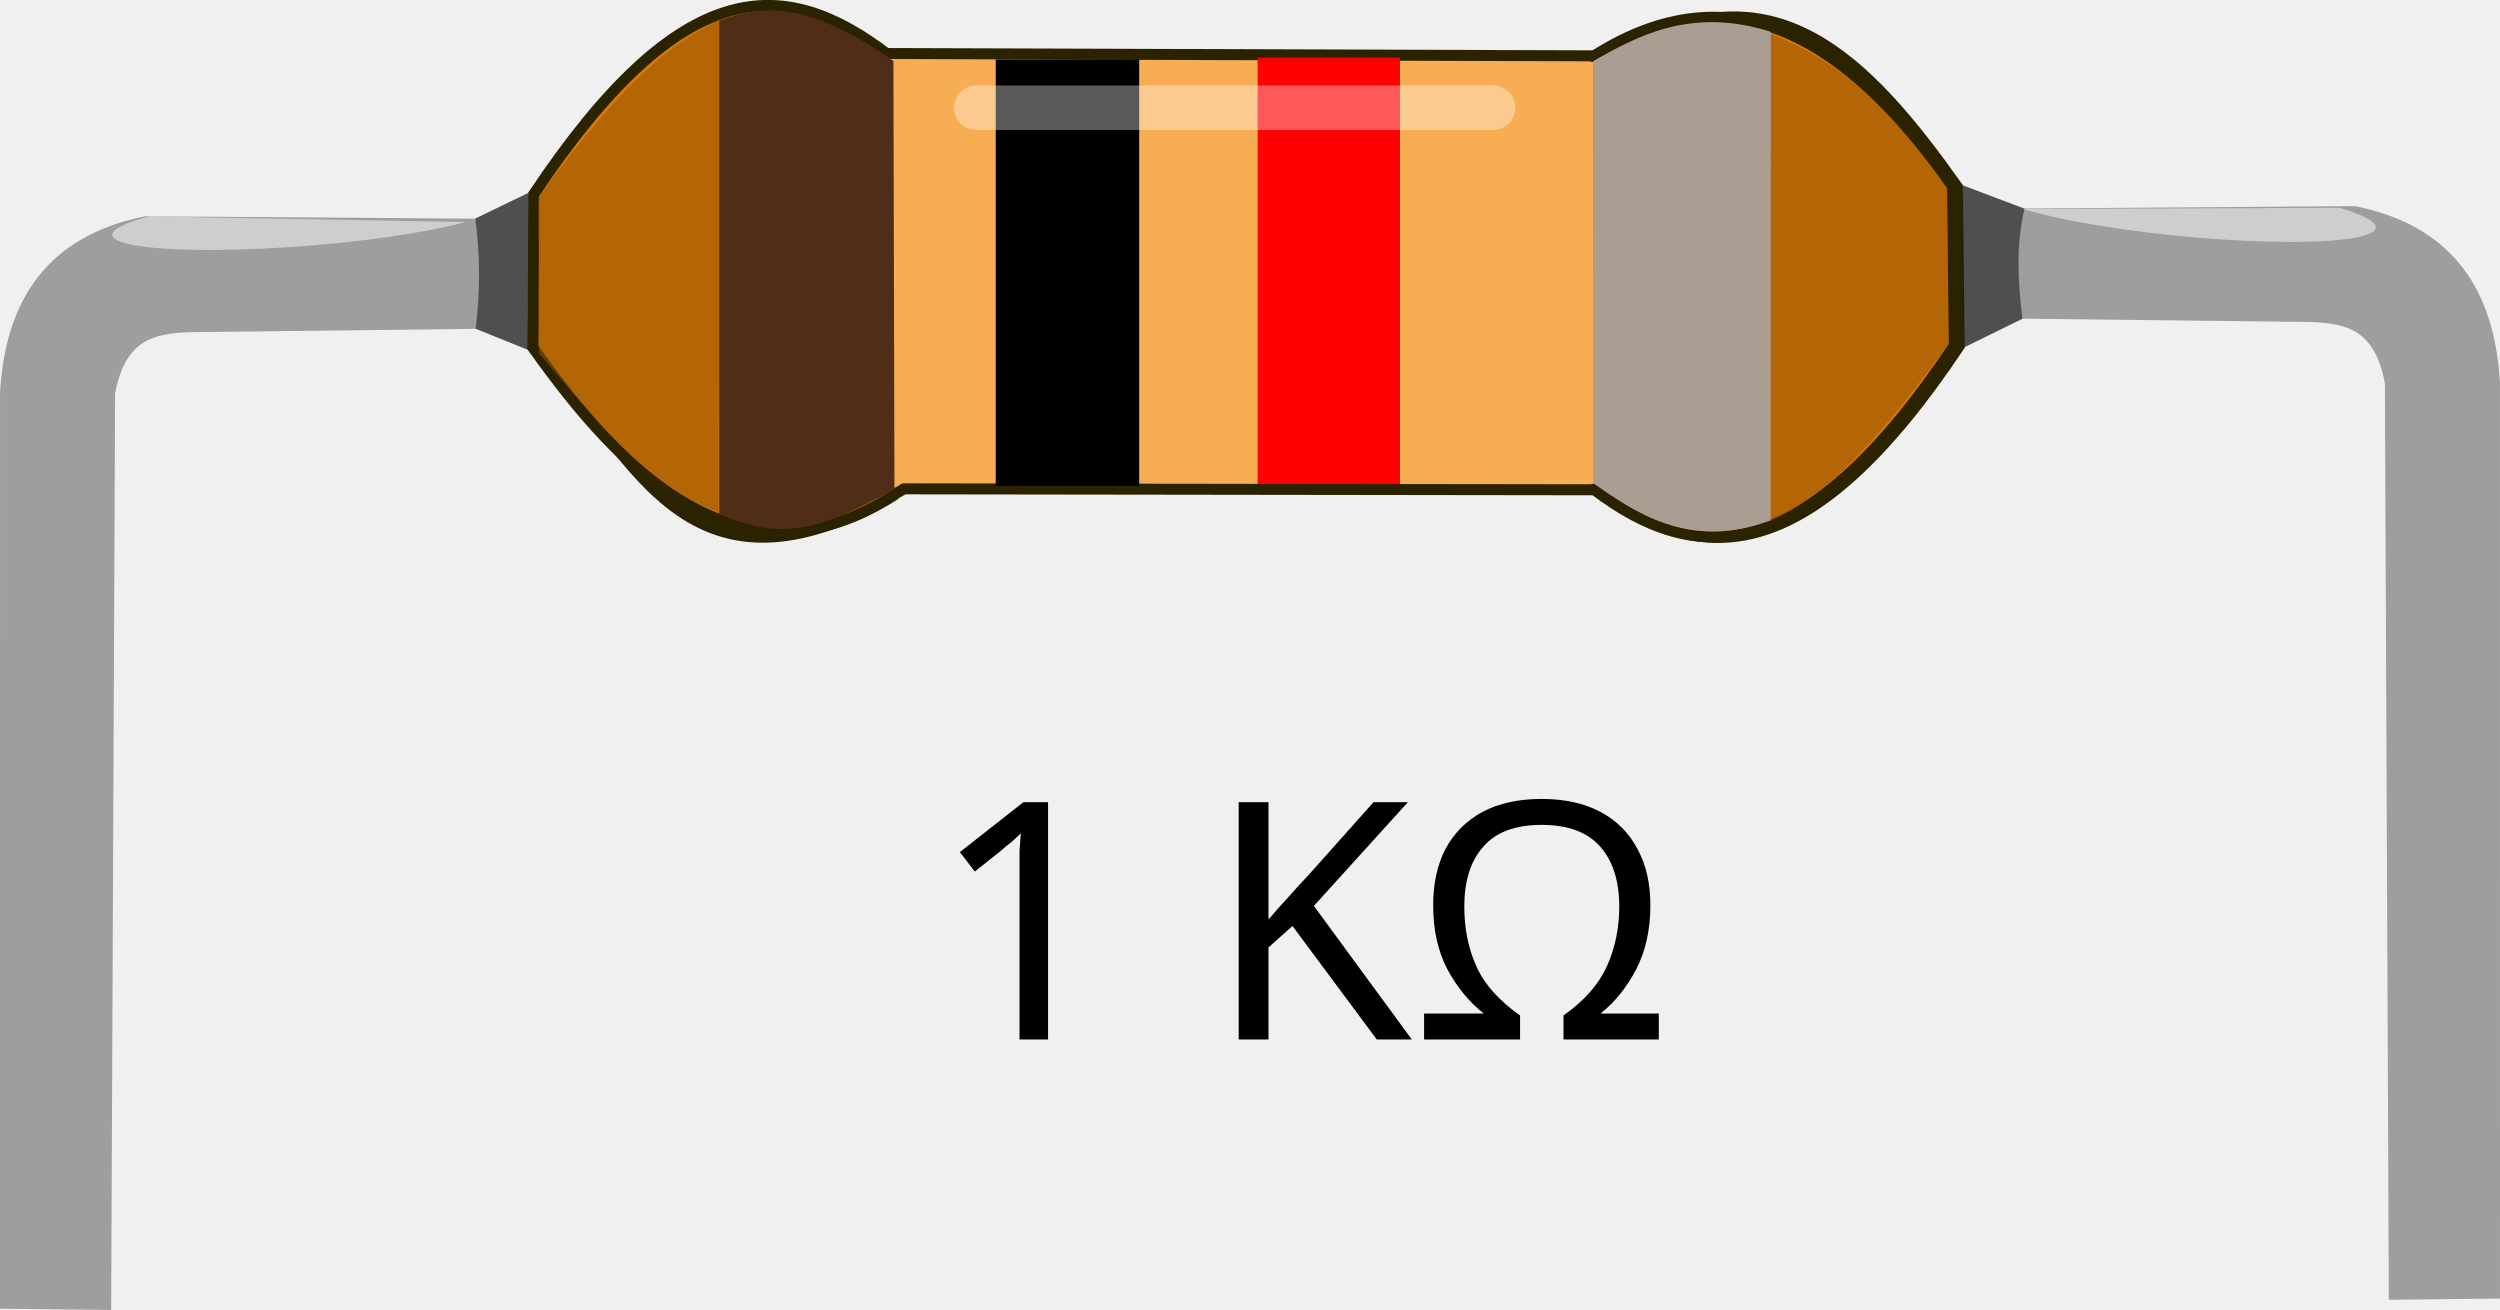
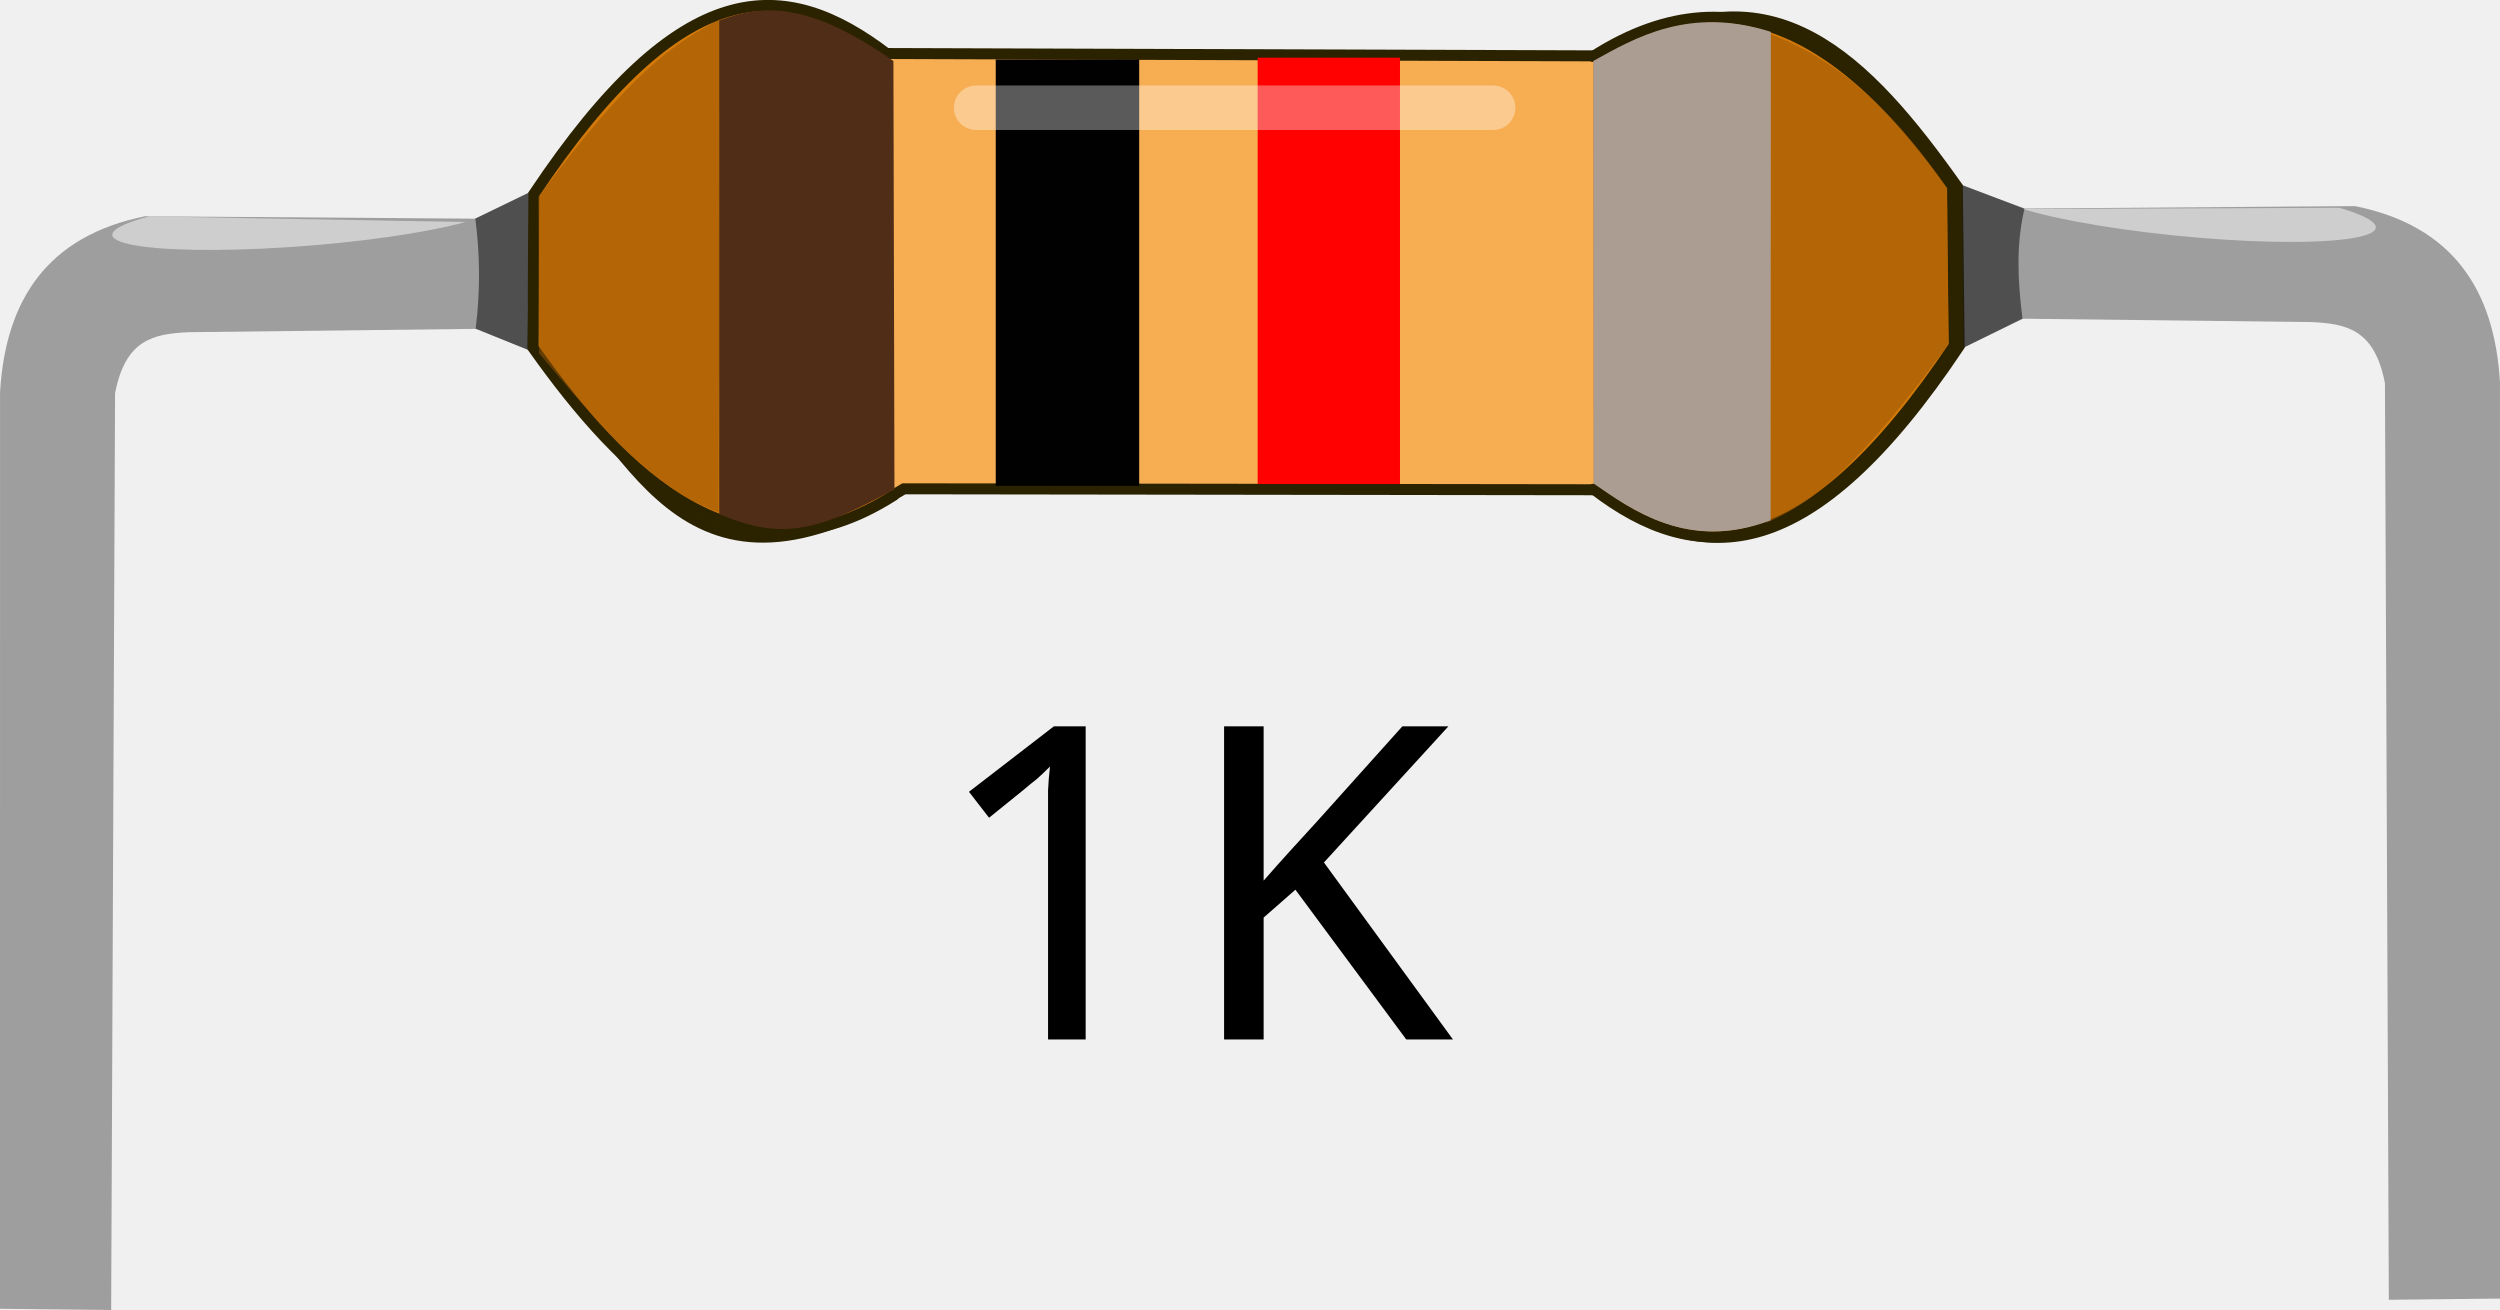
- <svg xmlns="http://www.w3.org/2000/svg" id="svg1" width="60.249mm" height="31.57mm" version="1.1" viewBox="0 0 60.249 31.57" xml:space="preserve">
-   <path id="rect10" d="m0.001 9.454c0.132-2.232 1.143-3.767 3.493-4.242l7.96 0.058 1.391-0.68 0.03 3.903-1.382-0.568-6.955 0.081c-0.826 0.041-1.515 0.166-1.764 1.474l-0.095 22.089-2.679-0.029z" style="fill-opacity:.992;fill:#666;opacity:.6;stroke-dashoffset:2.116;stroke-linecap:round;stroke-width:.265" />
-   <path id="rect10-6" d="m60.248 9.209 0.001 22.086-2.679 0.029-0.095-22.089c-0.249-1.308-0.938-1.433-1.764-1.474l-6.955-0.081-1.492 0.725-0.086-3.977 1.616 0.597 7.96-0.058c2.35 0.474 3.361 2.01 3.493 4.242z" style="fill-opacity:.992;fill:#666;opacity:.6;stroke-dashoffset:2.116;stroke-linecap:round;stroke-width:.265" />
-   <path id="path5" d="m30.978 208.08 0.062 0.023" />
-   <path id="path6" d="m28.951 101.16 1.962 106.87" />
-   <path id="rect7" d="m12.901 4.868c2.164-3.016 4.394-5.83 8.295-3.579l17.799 0.059c3.691-2.359 6.016 0.108 8.176 3.155l0.044 3.84c-3.57 5.354-6.211 5.353-8.688 3.461l-16.742-0.023c-5.469 3.288-6.576-1.196-8.942-3.435z" style="fill:#f7ad52;stroke-dashoffset:2.116;stroke-linecap:round;stroke-width:.265;stroke:#2b2200" />
-   <path id="path1" d="m38.394 1.36c3.691-2.359 6.497 0.083 8.658 3.13l0.044 3.84c-3.57 5.354-6.211 5.353-8.688 3.461" style="fill:#d37909;stroke-dashoffset:2.116;stroke-linecap:round;stroke-width:.265;stroke:#2b2200" />
-   <path id="path1-5" d="m42.657 0.821c1.734 0.638 3.093 2.007 4.274 3.721l0.021 3.763c-2.247 3.055-3.276 3.808-4.383 4.294" style="fill-opacity:.526;fill:#985706" />
-   <path id="path1-9" d="m21.54 11.937c-3.691 2.359-6.533-0.508-8.693-3.555l0.016-3.701c3.57-5.354 6.048-5.266 8.525-3.374" style="fill:#d37909;stroke-dashoffset:2.116;stroke-linecap:round;stroke-width:.265;stroke:#2b2200" />
-   <path id="path10" d="m89.167 124.13 13.566-15.07" />
-   <path id="path12-8" transform="matrix(.99998 -.0068343 .95974 .2809 0 0)" d="m38.374 18.76a3.776 2.836 0 0 1-1.918 2.469 3.776 2.836 0 0 1-3.806-0.039 3.776 2.836 0 0 1-1.827-2.507z" style="fill-opacity:.495;fill:#fff" />
-   <path id="path12-8-0" transform="matrix(-.99979 -.020489 -.96642 .25698 0 0)" d="m-21.55 18.577a3.776 2.829 0 0 1-1.918 2.463 3.776 2.829 0 0 1-3.805-0.039 3.776 2.829 0 0 1-1.827-2.501z" style="fill-opacity:.495;fill:#fff" />
-   <path id="path1-5-8" d="m17.317 12.349c-1.734-0.638-2.986-2.266-4.324-3.832l-0.021-3.763c2.247-3.055 3.279-3.713 4.383-4.294" style="fill-opacity:.526;fill:#985706" />
-   <path id="path1-6" d="m11.455 5.267 1.283-0.618-0.021 3.779-1.254-0.503c0.118-0.944 0.101-1.823-0.008-2.657z" style="fill-opacity:.992;fill:#1a1a1a;opacity:.6;stroke-dashoffset:2.116;stroke-linecap:round;stroke-width:.265" />
-   <path id="path1-6-3" d="m48.741 7.676-1.429 0.706-0.026-3.924 1.502 0.575c-0.198 0.853-0.169 1.684-0.047 2.643z" style="fill-opacity:.992;fill:#1a1a1a;opacity:.6;stroke-dashoffset:2.116;stroke-linecap:round;stroke-width:.265" />
-   <path id="faixa1" d="m17.334 0.495c1.029-0.389 2.135-0.474 4.197 0.976l0.025 10.314c-1.957 1.095-2.784 1.199-4.223 0.608z" style="fill:#502d16;stroke-dashoffset:2.116;stroke-linecap:round;stroke-width:.343" />
-   <path id="faixa4" d="m42.671 12.54c-1.986 0.755-3.346-0.258-4.266-0.887l-0.007-10.184c1.005-0.557 2.313-1.328 4.279-0.701z" style="fill:#ac9d93;stroke-dashoffset:2.116;stroke-linecap:round;stroke-width:.34" />
-   <rect id="faixa2" x="23.997" y="1.434" width="3.457" height="10.275" ry="0" style="fill-opacity:.992" />
-   <rect id="faixa3" x="30.309" y="1.39" width="3.43" height="10.275" ry="0" style="fill-opacity:.992;fill:#f00" />
-   <rect id="rect8" x="22.989" y="2.06" width="13.531" height="1.073" ry=".536" style="fill-opacity:.348;fill:#fff" />
-   <text id="text13" x="22.414" y="25.05" style="fill:#000000;font-family:sans-serif;font-size:8px;line-height:1.25;stroke-width:.265" xml:space="preserve">
-     <tspan id="tspan13" x="22.414" y="25.05" style="stroke-width:.265">1 KΩ</tspan>
+ <svg xmlns="http://www.w3.org/2000/svg" width="60.249mm" height="31.57mm" viewBox="0 0 60.249 31.57" version="1.1" id="svg1" xml:space="preserve">
+   <defs id="defs1" />
+   <path id="rect10" style="opacity:0.6;fill:#666666;fill-opacity:0.992;stroke-width:0.265;stroke-linecap:round;stroke-dashoffset:2.117" d="m 0.001,9.454 c 0.132,-2.232 1.144,-3.767 3.493,-4.242 l 7.96,0.058 1.391,-0.68 0.03,3.903 -1.382,-0.568 -6.956,0.081 c -0.826,0.041 -1.515,0.166 -1.764,1.474 L 2.679,31.57 0,31.541 Z" />
+   <path id="rect10-6" style="opacity:0.6;fill:#666666;fill-opacity:0.992;stroke-width:0.265;stroke-linecap:round;stroke-dashoffset:2.117" d="M 60.248,9.209 60.249,31.295 57.57,31.324 57.476,9.236 c -0.249,-1.308 -0.938,-1.433 -1.764,-1.474 l -6.956,-0.081 -1.491,0.724 -0.086,-3.977 1.616,0.597 7.96,-0.058 c 2.35,0.474 3.361,2.01 3.493,4.242 z" />
+   <path style="fill:#000000;stroke:none;stroke-width:1px;stroke-linecap:butt;stroke-linejoin:miter;stroke-opacity:1" d="m 30.978,208.08 0.062,0.023" id="path5" />
+   <path style="fill:#000000;stroke:none;stroke-width:1px;stroke-linecap:butt;stroke-linejoin:miter;stroke-opacity:1" d="m 28.951,101.161 1.962,106.869" id="path6" />
+   <path id="rect7" style="opacity:1;fill:#f7ad52;fill-opacity:1;stroke:#2b2200;stroke-width:0.265;stroke-linecap:round;stroke-dashoffset:2.117" d="m 12.901,4.868 c 2.164,-3.016 4.395,-5.83 8.295,-3.579 l 17.799,0.059 c 3.69,-2.359 6.016,0.108 8.176,3.155 l 0.044,3.839 c -3.57,5.354 -6.211,5.353 -8.688,3.461 l -16.742,-0.023 c -5.469,3.288 -6.576,-1.196 -8.942,-3.435 z" />
+   <path d="m 38.394,1.36 c 3.69,-2.359 6.497,0.083 8.658,3.13 l 0.044,3.839 c -3.57,5.354 -6.211,5.353 -8.688,3.461" style="opacity:1;fill:#d37909;fill-opacity:1;stroke:#2b2200;stroke-width:0.265;stroke-linecap:round;stroke-dashoffset:2.117" id="path1" />
+   <path d="m 42.657,0.821 c 1.734,0.638 3.093,2.007 4.274,3.721 l 0.021,3.763 C 44.705,11.361 43.676,12.114 42.57,12.6" style="fill:#985706;fill-opacity:0.526;stroke:none;stroke-width:0.16;stroke-linecap:round;stroke-dashoffset:2.117" id="path1-5" />
+   <path d="m 21.54,11.937 c -3.69,2.359 -6.533,-0.508 -8.693,-3.555 l 0.016,-3.701 c 3.57,-5.354 6.048,-5.266 8.525,-3.374" style="fill:#d37909;fill-opacity:1;stroke:#2b2200;stroke-width:0.265;stroke-linecap:round;stroke-dashoffset:2.117" id="path1-9" />
+   <path style="fill:#000000;stroke:none;stroke-width:1px;stroke-linecap:butt;stroke-linejoin:miter;stroke-opacity:1" d="M 89.167,124.127 102.733,109.057" id="path10" />
+   <path style="fill:#ffffff;fill-opacity:0.495;stroke:none;stroke-width:0.493;stroke-linecap:round;stroke-dasharray:none;stroke-dashoffset:2.117" id="path12-8" d="m 38.374,18.76 a 3.776,2.836 0 0 1 -1.918,2.469 3.776,2.836 0 0 1 -3.806,-0.039 3.776,2.836 0 0 1 -1.827,-2.507 z" transform="matrix(0.9999767,-0.00683431,0.9597375,0.2808985,0,0)" />
+   <path style="fill:#ffffff;fill-opacity:0.495;stroke:none;stroke-width:0.492;stroke-linecap:round;stroke-dasharray:none;stroke-dashoffset:2.117" id="path12-8-0" d="m -21.55,18.577 a 3.776,2.829 0 0 1 -1.918,2.463 3.776,2.829 0 0 1 -3.805,-0.039 3.776,2.829 0 0 1 -1.827,-2.501 z" transform="matrix(-0.9997901,-0.02048855,-0.966417,0.2569788,0,0)" />
+   <path d="M 17.317,12.349 C 15.583,11.711 14.331,10.083 12.993,8.518 l -0.021,-3.763 c 2.247,-3.055 3.279,-3.713 4.383,-4.294" style="fill:#985706;fill-opacity:0.526;stroke:none;stroke-width:0.16;stroke-linecap:round;stroke-dashoffset:2.117" id="path1-5-8" />
+   <path d="m 11.455,5.267 1.283,-0.618 -0.021,3.779 -1.254,-0.503 c 0.118,-0.944 0.101,-1.823 -0.008,-2.657 z" style="opacity:0.6;fill:#1a1a1a;fill-opacity:0.992;stroke-width:0.265;stroke-linecap:round;stroke-dashoffset:2.117" id="path1-6" />
+   <path d="m 48.741,7.676 -1.429,0.706 -0.026,-3.924 1.502,0.575 c -0.198,0.853 -0.169,1.684 -0.047,2.643 z" style="opacity:0.6;fill:#1a1a1a;fill-opacity:0.992;stroke-width:0.265;stroke-linecap:round;stroke-dashoffset:2.117" id="path1-6-3" />
+   <path id="faixa1" style="opacity:1;fill:#502d16;fill-opacity:1;stroke-width:0.343;stroke-linecap:round;stroke-dashoffset:2.117" d="m 17.334,0.495 c 1.029,-0.389 2.134,-0.474 4.197,0.976 l 0.025,10.314 c -1.957,1.095 -2.784,1.199 -4.223,0.608 z" />
+   <path id="faixa4" style="fill:#ac9d93;fill-opacity:1;stroke-width:0.34;stroke-linecap:round;stroke-dashoffset:2.117" d="m 42.671,12.54 c -1.986,0.755 -3.346,-0.258 -4.266,-0.887 l -0.007,-10.184 c 1.005,-0.557 2.313,-1.328 4.279,-0.701 z" />
+   <rect style="opacity:1;fill:#000000;fill-opacity:0.992;stroke:none;stroke-width:0.313;stroke-linecap:round;stroke-dasharray:none;stroke-dashoffset:2.117" id="faixa2" width="3.457" height="10.275" x="23.997" y="1.434" ry="0" />
+   <rect style="fill:#ff0000;fill-opacity:0.992;stroke:none;stroke-width:0.311;stroke-linecap:round;stroke-dasharray:none;stroke-dashoffset:2.117" id="faixa3" width="3.43" height="10.275" x="30.309" y="1.39" ry="0" />
+   <rect style="opacity:1;fill:#ffffff;fill-opacity:0.348;stroke:none;stroke-width:0.213;stroke-linecap:round;stroke-dasharray:none;stroke-dashoffset:2.117" id="rect8" width="13.531" height="1.073" x="22.989" y="2.06" ry="0.536" />
+   <text xml:space="preserve" style="font-style:normal;font-weight:normal;font-size:10.583px;line-height:1.25;font-family:sans-serif;fill:#000000;fill-opacity:1;stroke:none;stroke-width:0.265" x="22.414" y="25.05" id="text13">
+     <tspan id="tspan13" style="stroke-width:0.265" x="22.414" y="25.05">1K</tspan>
  </text>
</svg>
